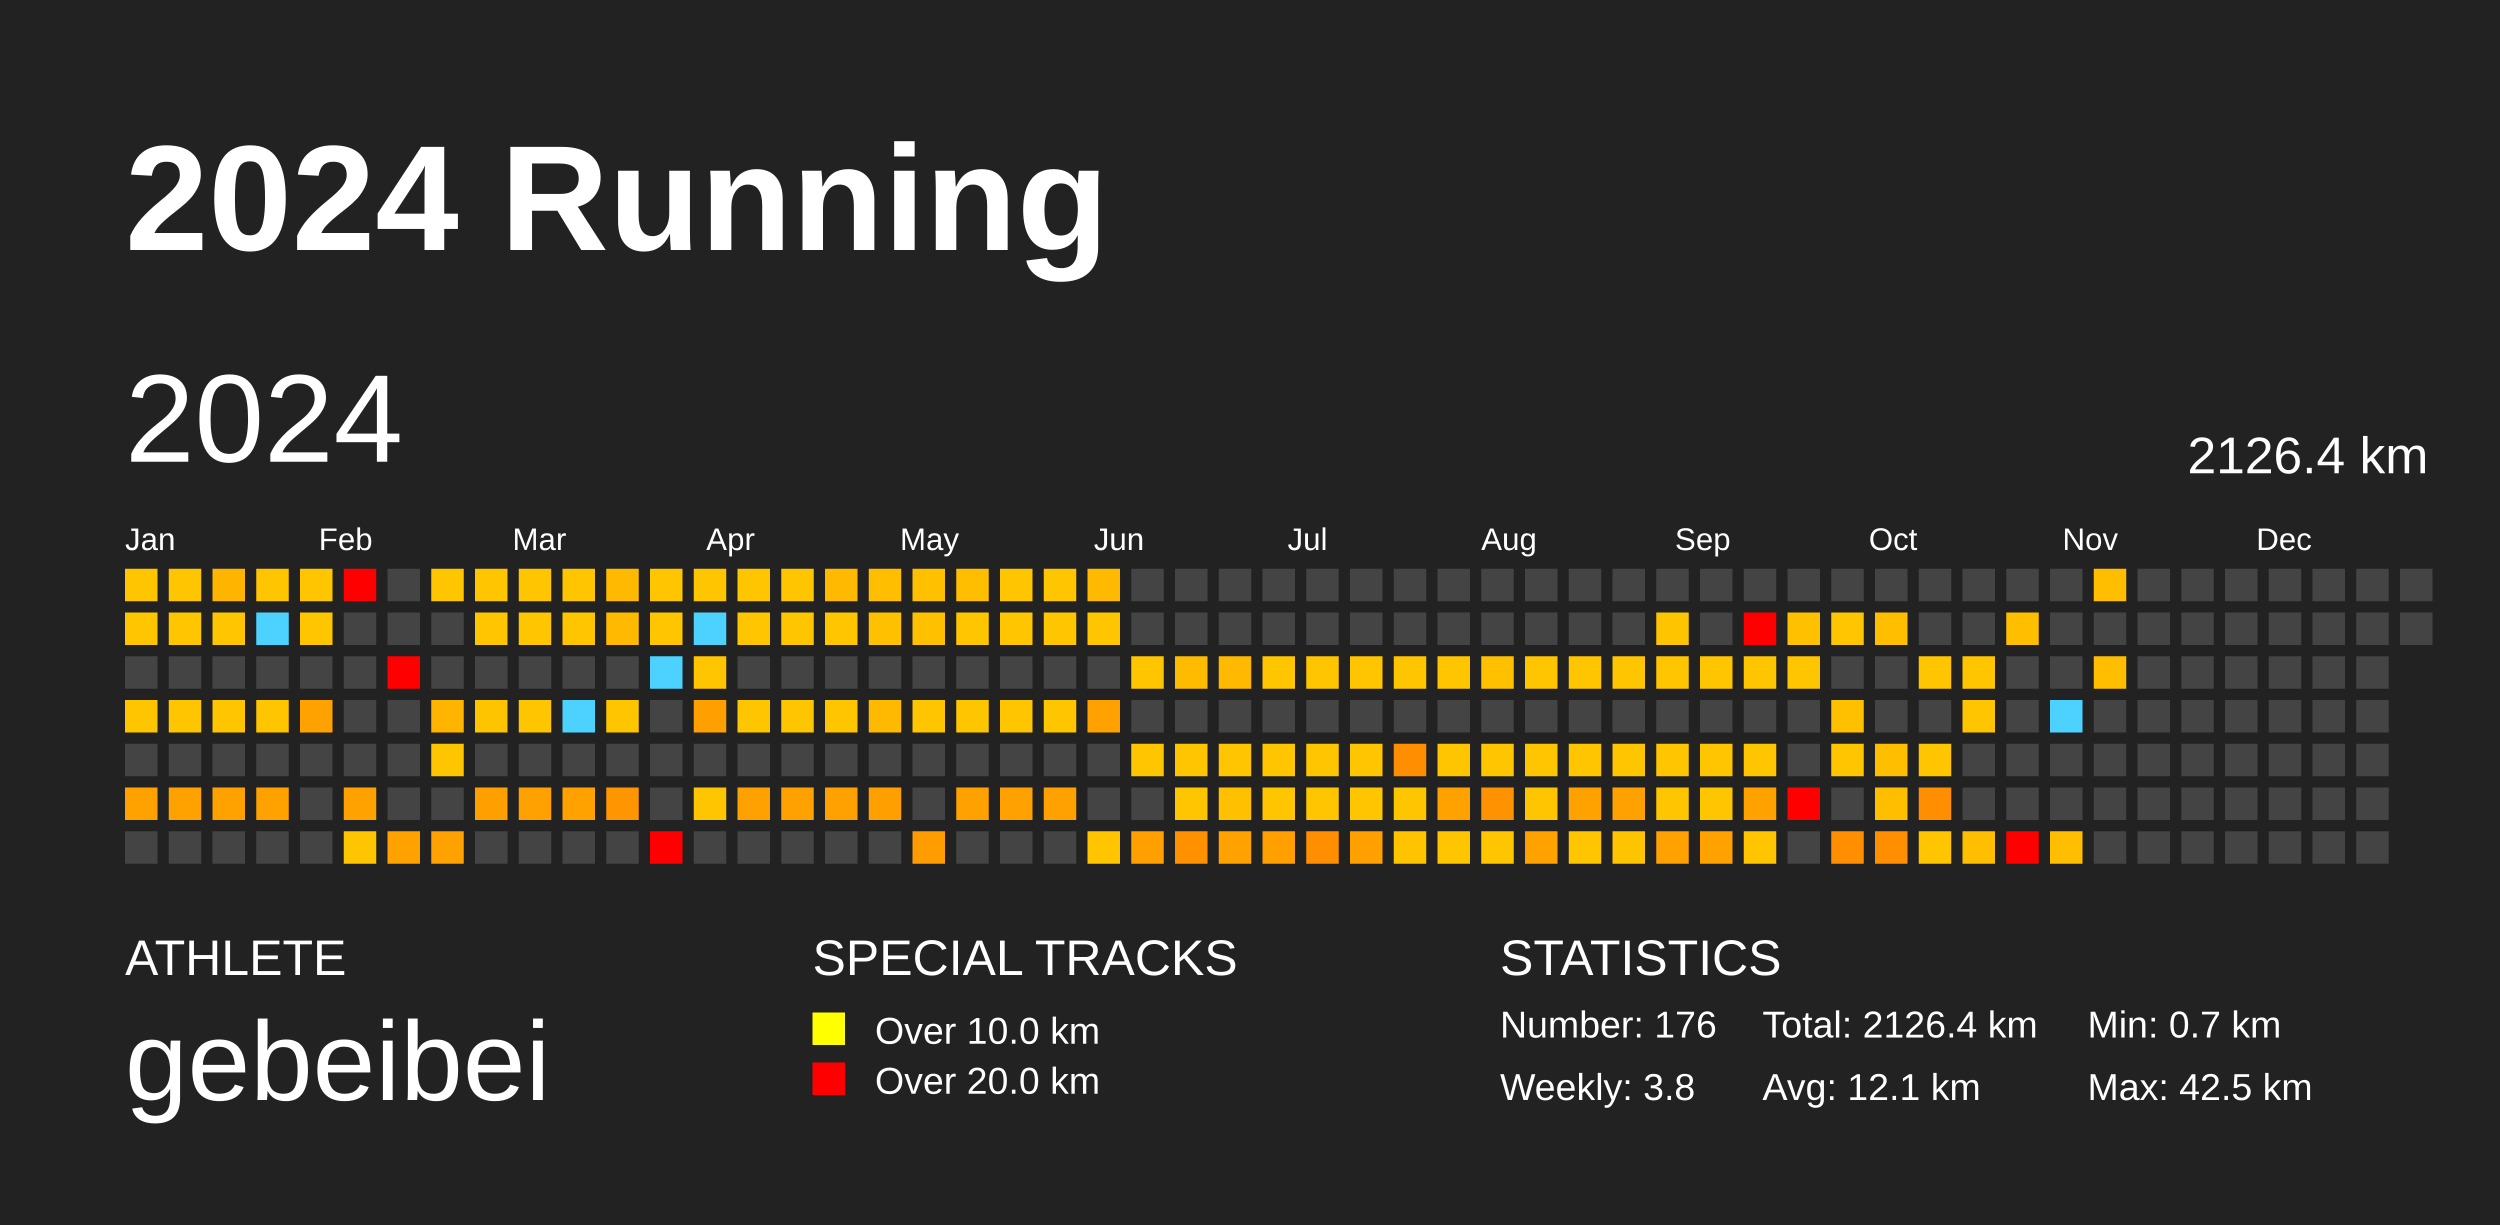
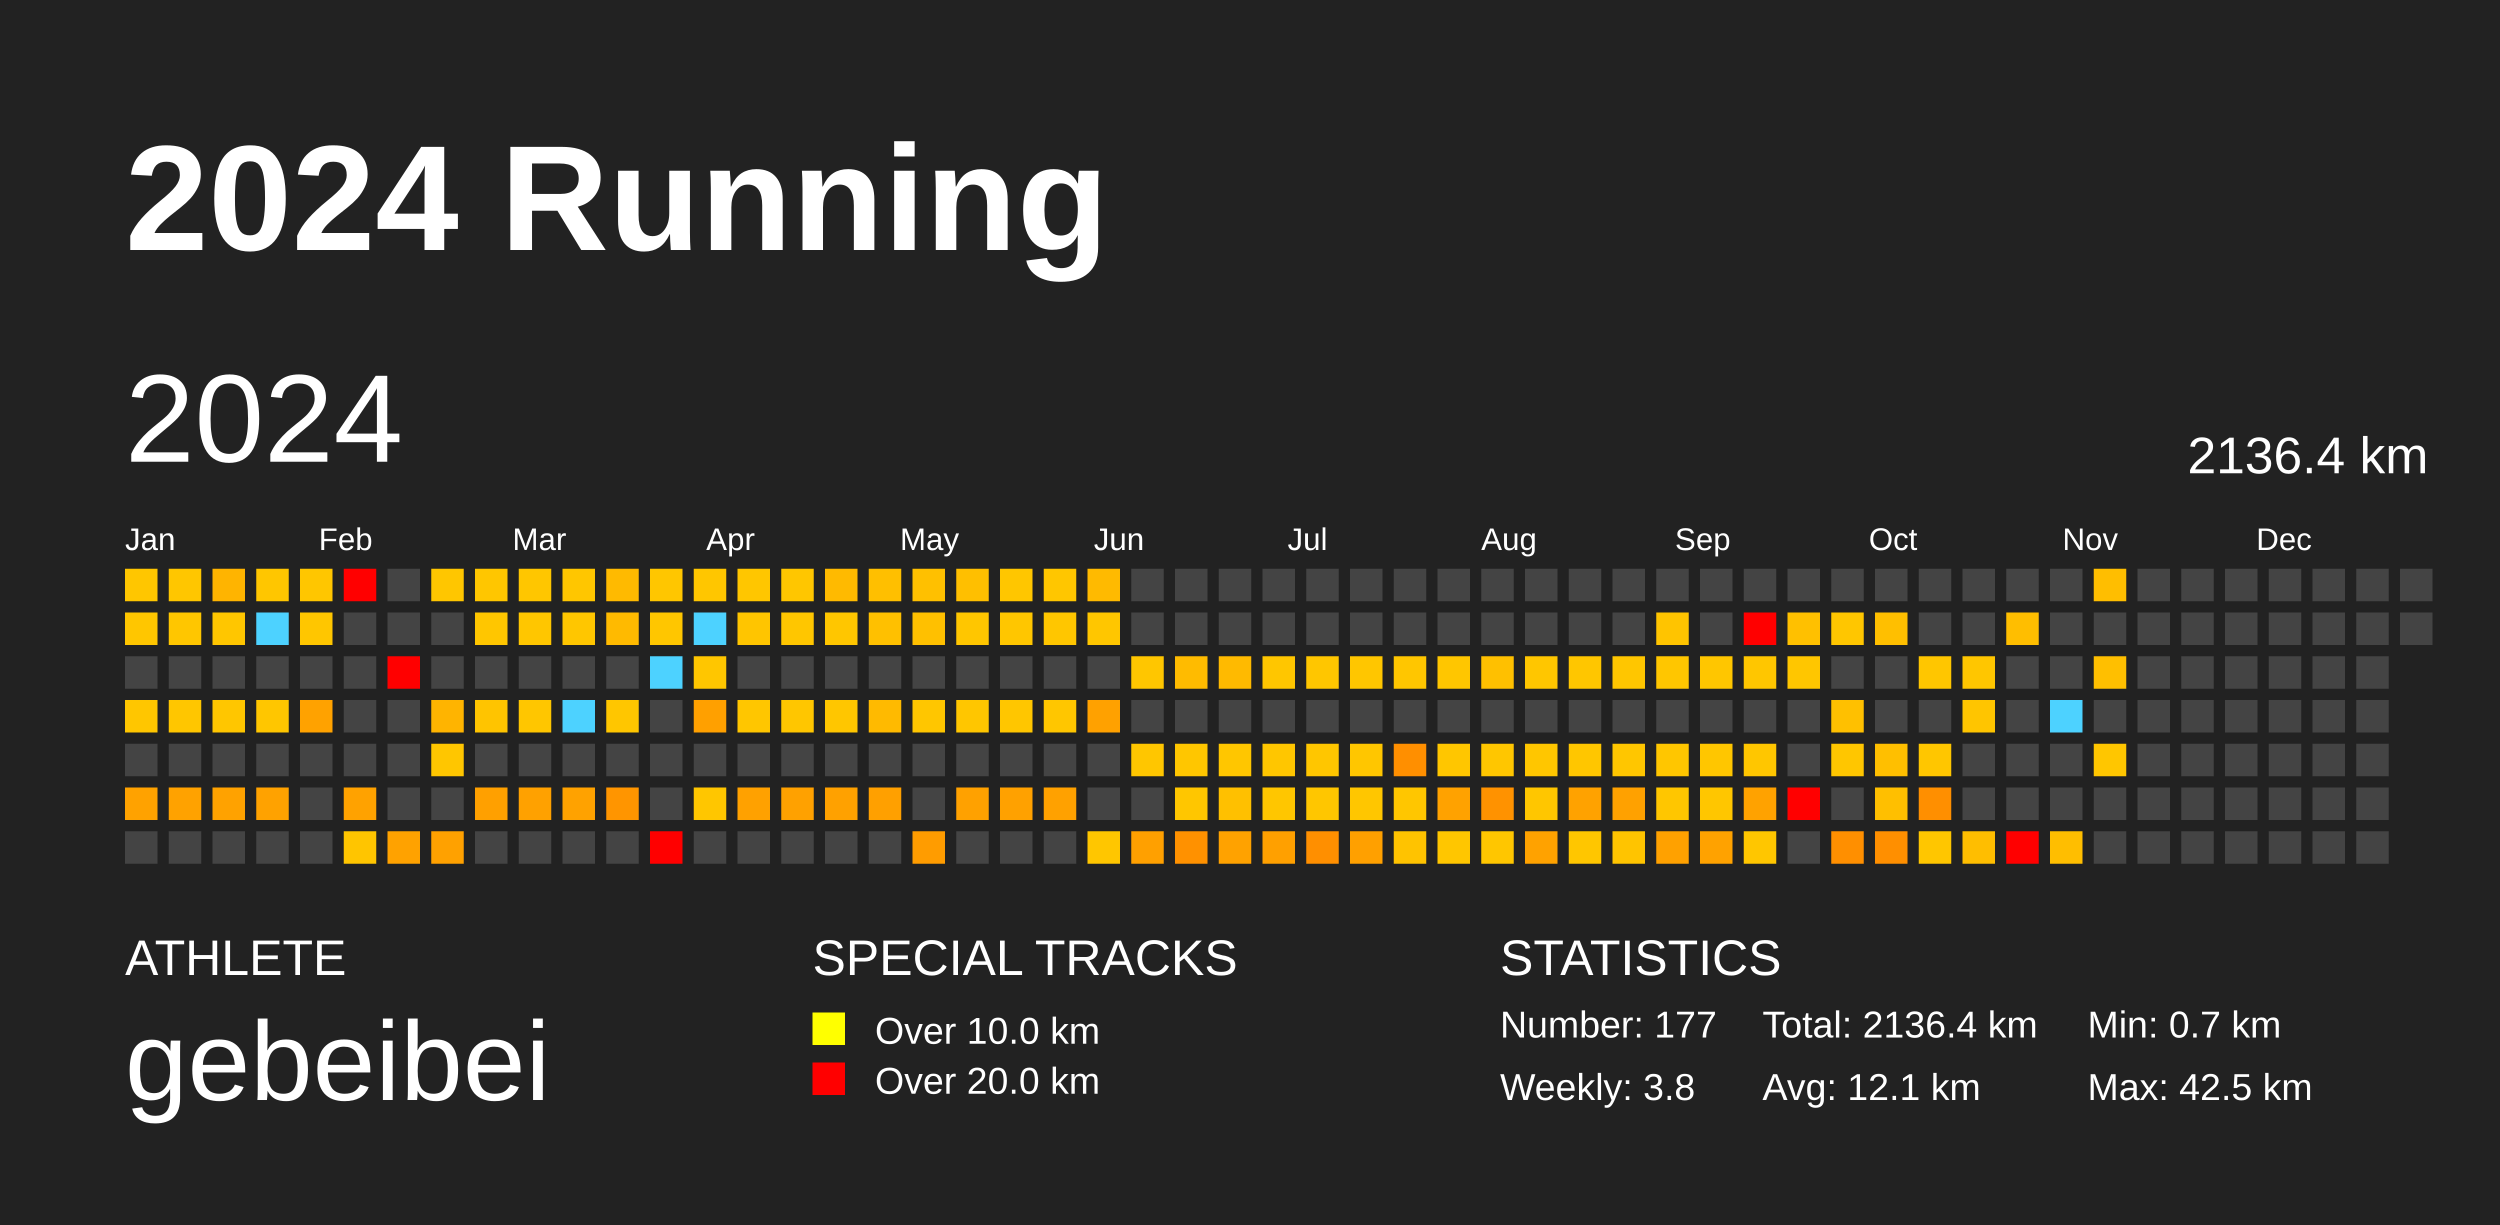
<svg xmlns="http://www.w3.org/2000/svg" baseProfile="full" height="98mm" version="1.1" viewBox="0,0,200,98" width="200mm">
  <defs />
  <rect fill="#222222" height="98" width="200" x="0" y="0" />
  <text fill="#FFFFFF" style="font-size:12px; font-family:Arial; font-weight:bold;" x="10" y="20">2024 Running</text>
  <text fill="#FFFFFF" style="font-size:4px; font-family:Arial" x="10" y="78">ATHLETE</text>
  <text fill="#FFFFFF" style="font-size:9px; font-family:Arial" x="10" y="88">gebeibei</text>
  <text fill="#FFFFFF" style="font-size:4px; font-family:Arial" x="65" y="78">SPECIAL TRACKS</text>
  <rect fill="yellow" height="2.6" width="2.6" x="65" y="81" />
  <text fill="#FFFFFF" style="font-size:3px; font-family:Arial" x="70" y="83.5">Over 10.0 km</text>
  <rect fill="red" height="2.6" width="2.6" x="65" y="85" />
  <text fill="#FFFFFF" style="font-size:3px; font-family:Arial" x="70" y="87.5">Over 20.0 km</text>
  <text fill="#FFFFFF" style="font-size:4px; font-family:Arial" x="120" y="78">STATISTICS</text>
-   <text fill="#FFFFFF" style="font-size:3px; font-family:Arial" x="120" y="83">Number: 176</text>
+   <text fill="#FFFFFF" style="font-size:3px; font-family:Arial" x="120" y="83">Number: 177</text>
  <text fill="#FFFFFF" style="font-size:3px; font-family:Arial" x="120" y="88">Weekly: 3.8</text>
-   <text fill="#FFFFFF" style="font-size:3px; font-family:Arial" x="141" y="83">Total: 2126.4 km</text>
+   <text fill="#FFFFFF" style="font-size:3px; font-family:Arial" x="141" y="83">Total: 2136.4 km</text>
  <text fill="#FFFFFF" style="font-size:3px; font-family:Arial" x="141" y="88">Avg: 12.1 km</text>
  <text fill="#FFFFFF" style="font-size:3px; font-family:Arial" x="167" y="83">Min: 0.7 km</text>
  <text fill="#FFFFFF" style="font-size:3px; font-family:Arial" x="167" y="88">Max: 42.5 km</text>
  <text dominant-baseline="hanging" fill="#FFFFFF" style="font-size:10.0px; font-family:Arial;" x="10" y="30">2024</text>
-   <text dominant-baseline="hanging" fill="#FFFFFF" style="font-size:4.125px; font-family:Arial;" x="175" y="35">2126.4 km</text>
+   <text dominant-baseline="hanging" fill="#FFFFFF" style="font-size:4.125px; font-family:Arial;" x="175" y="35">2136.4 km</text>
  <text fill="#FFFFFF" style="font-size:2.5px; font-family:Arial" x="10.0" y="44">Jan</text>
  <text fill="#FFFFFF" style="font-size:2.5px; font-family:Arial" x="25.5" y="44">Feb</text>
  <text fill="#FFFFFF" style="font-size:2.5px; font-family:Arial" x="41.0" y="44">Mar</text>
  <text fill="#FFFFFF" style="font-size:2.5px; font-family:Arial" x="56.5" y="44">Apr</text>
  <text fill="#FFFFFF" style="font-size:2.5px; font-family:Arial" x="72.0" y="44">May</text>
  <text fill="#FFFFFF" style="font-size:2.5px; font-family:Arial" x="87.5" y="44">Jun</text>
  <text fill="#FFFFFF" style="font-size:2.5px; font-family:Arial" x="103.0" y="44">Jul</text>
  <text fill="#FFFFFF" style="font-size:2.5px; font-family:Arial" x="118.5" y="44">Aug</text>
  <text fill="#FFFFFF" style="font-size:2.5px; font-family:Arial" x="134.0" y="44">Sep</text>
  <text fill="#FFFFFF" style="font-size:2.5px; font-family:Arial" x="149.5" y="44">Oct</text>
  <text fill="#FFFFFF" style="font-size:2.5px; font-family:Arial" x="165.0" y="44">Nov</text>
  <text fill="#FFFFFF" style="font-size:2.5px; font-family:Arial" x="180.5" y="44">Dec</text>
  <rect fill="#ffc600" height="2.6" width="2.6" x="10.0" y="45.5" />
  <rect fill="#ffc600" height="2.6" width="2.6" x="10.0" y="49.0" />
  <rect fill="#444444" height="2.6" width="2.6" x="10.0" y="52.5" />
  <rect fill="#ffc600" height="2.6" width="2.6" x="10.0" y="56.0" />
  <rect fill="#444444" height="2.6" width="2.6" x="10.0" y="59.5" />
  <rect fill="#ffa200" height="2.6" width="2.6" x="10.0" y="63.0" />
  <rect fill="#444444" height="2.6" width="2.6" x="10.0" y="66.5" />
  <rect fill="#ffc600" height="2.6" width="2.6" x="13.5" y="45.5" />
  <rect fill="#ffc600" height="2.6" width="2.6" x="13.5" y="49.0" />
  <rect fill="#444444" height="2.6" width="2.6" x="13.5" y="52.5" />
  <rect fill="#ffc600" height="2.6" width="2.6" x="13.5" y="56.0" />
  <rect fill="#444444" height="2.6" width="2.6" x="13.5" y="59.5" />
  <rect fill="#ffa200" height="2.6" width="2.6" x="13.5" y="63.0" />
  <rect fill="#444444" height="2.6" width="2.6" x="13.5" y="66.5" />
  <rect fill="#ffb400" height="2.6" width="2.6" x="17.0" y="45.5" />
  <rect fill="#ffc600" height="2.6" width="2.6" x="17.0" y="49.0" />
  <rect fill="#444444" height="2.6" width="2.6" x="17.0" y="52.5" />
  <rect fill="#ffc600" height="2.6" width="2.6" x="17.0" y="56.0" />
  <rect fill="#444444" height="2.6" width="2.6" x="17.0" y="59.5" />
  <rect fill="#ffa200" height="2.6" width="2.6" x="17.0" y="63.0" />
  <rect fill="#444444" height="2.6" width="2.6" x="17.0" y="66.5" />
  <rect fill="#ffc600" height="2.6" width="2.6" x="20.5" y="45.5" />
  <rect fill="#4dd2ff" height="2.6" width="2.6" x="20.5" y="49.0" />
  <rect fill="#444444" height="2.6" width="2.6" x="20.5" y="52.5" />
  <rect fill="#ffc600" height="2.6" width="2.6" x="20.5" y="56.0" />
  <rect fill="#444444" height="2.6" width="2.6" x="20.5" y="59.5" />
  <rect fill="#ffa200" height="2.6" width="2.6" x="20.5" y="63.0" />
  <rect fill="#444444" height="2.6" width="2.6" x="20.5" y="66.5" />
  <rect fill="#ffc600" height="2.6" width="2.6" x="24.0" y="45.5" />
  <rect fill="#ffc600" height="2.6" width="2.6" x="24.0" y="49.0" />
  <rect fill="#444444" height="2.6" width="2.6" x="24.0" y="52.5" />
  <rect fill="#ffa200" height="2.6" width="2.6" x="24.0" y="56.0" />
  <rect fill="#444444" height="2.6" width="2.6" x="24.0" y="59.5" />
  <rect fill="#444444" height="2.6" width="2.6" x="24.0" y="63.0" />
  <rect fill="#444444" height="2.6" width="2.6" x="24.0" y="66.5" />
  <rect fill="red" height="2.6" width="2.6" x="27.5" y="45.5" />
  <rect fill="#444444" height="2.6" width="2.6" x="27.5" y="49.0" />
  <rect fill="#444444" height="2.6" width="2.6" x="27.5" y="52.5" />
  <rect fill="#444444" height="2.6" width="2.6" x="27.5" y="56.0" />
  <rect fill="#444444" height="2.6" width="2.6" x="27.5" y="59.5" />
  <rect fill="#ffa200" height="2.6" width="2.6" x="27.5" y="63.0" />
  <rect fill="#ffc500" height="2.6" width="2.6" x="27.5" y="66.5" />
  <rect fill="#444444" height="2.6" width="2.6" x="31.0" y="45.5" />
  <rect fill="#444444" height="2.6" width="2.6" x="31.0" y="49.0" />
  <rect fill="red" height="2.6" width="2.6" x="31.0" y="52.5" />
  <rect fill="#444444" height="2.6" width="2.6" x="31.0" y="56.0" />
  <rect fill="#444444" height="2.6" width="2.6" x="31.0" y="59.5" />
  <rect fill="#444444" height="2.6" width="2.6" x="31.0" y="63.0" />
  <rect fill="#ffa200" height="2.6" width="2.6" x="31.0" y="66.5" />
  <rect fill="#ffc600" height="2.6" width="2.6" x="34.5" y="45.5" />
  <rect fill="#444444" height="2.6" width="2.6" x="34.5" y="49.0" />
  <rect fill="#444444" height="2.6" width="2.6" x="34.5" y="52.5" />
  <rect fill="#ffb400" height="2.6" width="2.6" x="34.5" y="56.0" />
  <rect fill="#ffc600" height="2.6" width="2.6" x="34.5" y="59.5" />
  <rect fill="#444444" height="2.6" width="2.6" x="34.5" y="63.0" />
  <rect fill="#ffa100" height="2.6" width="2.6" x="34.5" y="66.5" />
  <rect fill="#ffc600" height="2.6" width="2.6" x="38.0" y="45.5" />
  <rect fill="#ffc600" height="2.6" width="2.6" x="38.0" y="49.0" />
  <rect fill="#444444" height="2.6" width="2.6" x="38.0" y="52.5" />
  <rect fill="#ffc400" height="2.6" width="2.6" x="38.0" y="56.0" />
  <rect fill="#444444" height="2.6" width="2.6" x="38.0" y="59.5" />
  <rect fill="#ffa000" height="2.6" width="2.6" x="38.0" y="63.0" />
  <rect fill="#444444" height="2.6" width="2.6" x="38.0" y="66.5" />
  <rect fill="#ffc600" height="2.6" width="2.6" x="41.5" y="45.5" />
  <rect fill="#ffc600" height="2.6" width="2.6" x="41.5" y="49.0" />
  <rect fill="#444444" height="2.6" width="2.6" x="41.5" y="52.5" />
  <rect fill="#ffc600" height="2.6" width="2.6" x="41.5" y="56.0" />
  <rect fill="#444444" height="2.6" width="2.6" x="41.5" y="59.5" />
  <rect fill="#ffa100" height="2.6" width="2.6" x="41.5" y="63.0" />
  <rect fill="#444444" height="2.6" width="2.6" x="41.5" y="66.5" />
  <rect fill="#ffc600" height="2.6" width="2.6" x="45.0" y="45.5" />
  <rect fill="#ffc600" height="2.6" width="2.6" x="45.0" y="49.0" />
  <rect fill="#444444" height="2.6" width="2.6" x="45.0" y="52.5" />
  <rect fill="#4dd2ff" height="2.6" width="2.6" x="45.0" y="56.0" />
  <rect fill="#444444" height="2.6" width="2.6" x="45.0" y="59.5" />
  <rect fill="#ffa200" height="2.6" width="2.6" x="45.0" y="63.0" />
  <rect fill="#444444" height="2.6" width="2.6" x="45.0" y="66.5" />
  <rect fill="#ffba00" height="2.6" width="2.6" x="48.5" y="45.5" />
  <rect fill="#ffba00" height="2.6" width="2.6" x="48.5" y="49.0" />
  <rect fill="#444444" height="2.6" width="2.6" x="48.5" y="52.5" />
  <rect fill="#ffc600" height="2.6" width="2.6" x="48.5" y="56.0" />
  <rect fill="#444444" height="2.6" width="2.6" x="48.5" y="59.5" />
  <rect fill="#ff9500" height="2.6" width="2.6" x="48.5" y="63.0" />
  <rect fill="#444444" height="2.6" width="2.6" x="48.5" y="66.5" />
  <rect fill="#ffc600" height="2.6" width="2.6" x="52.0" y="45.5" />
  <rect fill="#ffc600" height="2.6" width="2.6" x="52.0" y="49.0" />
  <rect fill="#4dd2ff" height="2.6" width="2.6" x="52.0" y="52.5" />
  <rect fill="#444444" height="2.6" width="2.6" x="52.0" y="56.0" />
  <rect fill="#444444" height="2.6" width="2.6" x="52.0" y="59.5" />
  <rect fill="#444444" height="2.6" width="2.6" x="52.0" y="63.0" />
  <rect fill="red" height="2.6" width="2.6" x="52.0" y="66.5" />
  <rect fill="#ffc600" height="2.6" width="2.6" x="55.5" y="45.5" />
  <rect fill="#4dd2ff" height="2.6" width="2.6" x="55.5" y="49.0" />
  <rect fill="#ffc600" height="2.6" width="2.6" x="55.5" y="52.5" />
  <rect fill="#ffa000" height="2.6" width="2.6" x="55.5" y="56.0" />
  <rect fill="#444444" height="2.6" width="2.6" x="55.5" y="59.5" />
  <rect fill="#ffc600" height="2.6" width="2.6" x="55.5" y="63.0" />
  <rect fill="#444444" height="2.6" width="2.6" x="55.5" y="66.5" />
  <rect fill="#ffc600" height="2.6" width="2.6" x="59.0" y="45.5" />
  <rect fill="#ffc500" height="2.6" width="2.6" x="59.0" y="49.0" />
  <rect fill="#444444" height="2.6" width="2.6" x="59.0" y="52.5" />
  <rect fill="#ffc600" height="2.6" width="2.6" x="59.0" y="56.0" />
  <rect fill="#444444" height="2.6" width="2.6" x="59.0" y="59.5" />
  <rect fill="#ffa100" height="2.6" width="2.6" x="59.0" y="63.0" />
  <rect fill="#444444" height="2.6" width="2.6" x="59.0" y="66.5" />
  <rect fill="#ffc600" height="2.6" width="2.6" x="62.5" y="45.5" />
  <rect fill="#ffc600" height="2.6" width="2.6" x="62.5" y="49.0" />
  <rect fill="#444444" height="2.6" width="2.6" x="62.5" y="52.5" />
  <rect fill="#ffc600" height="2.6" width="2.6" x="62.5" y="56.0" />
  <rect fill="#444444" height="2.6" width="2.6" x="62.5" y="59.5" />
  <rect fill="#ffa100" height="2.6" width="2.6" x="62.5" y="63.0" />
  <rect fill="#444444" height="2.6" width="2.6" x="62.5" y="66.5" />
  <rect fill="#ffba00" height="2.6" width="2.6" x="66.0" y="45.5" />
  <rect fill="#ffc600" height="2.6" width="2.6" x="66.0" y="49.0" />
  <rect fill="#444444" height="2.6" width="2.6" x="66.0" y="52.5" />
  <rect fill="#ffc600" height="2.6" width="2.6" x="66.0" y="56.0" />
  <rect fill="#444444" height="2.6" width="2.6" x="66.0" y="59.5" />
  <rect fill="#ffa100" height="2.6" width="2.6" x="66.0" y="63.0" />
  <rect fill="#444444" height="2.6" width="2.6" x="66.0" y="66.5" />
  <rect fill="#ffbf00" height="2.6" width="2.6" x="69.5" y="45.5" />
  <rect fill="#ffc000" height="2.6" width="2.6" x="69.5" y="49.0" />
  <rect fill="#444444" height="2.6" width="2.6" x="69.5" y="52.5" />
  <rect fill="#ffba00" height="2.6" width="2.6" x="69.5" y="56.0" />
  <rect fill="#444444" height="2.6" width="2.6" x="69.5" y="59.5" />
  <rect fill="#ffa000" height="2.6" width="2.6" x="69.5" y="63.0" />
  <rect fill="#444444" height="2.6" width="2.6" x="69.5" y="66.5" />
  <rect fill="#ffc000" height="2.6" width="2.6" x="73.0" y="45.5" />
  <rect fill="#ffc000" height="2.6" width="2.6" x="73.0" y="49.0" />
  <rect fill="#444444" height="2.6" width="2.6" x="73.0" y="52.5" />
  <rect fill="#ffc600" height="2.6" width="2.6" x="73.0" y="56.0" />
  <rect fill="#444444" height="2.6" width="2.6" x="73.0" y="59.5" />
  <rect fill="#444444" height="2.6" width="2.6" x="73.0" y="63.0" />
  <rect fill="#ff9c00" height="2.6" width="2.6" x="73.0" y="66.5" />
  <rect fill="#ffbf00" height="2.6" width="2.6" x="76.5" y="45.5" />
  <rect fill="#ffc600" height="2.6" width="2.6" x="76.5" y="49.0" />
  <rect fill="#444444" height="2.6" width="2.6" x="76.5" y="52.5" />
  <rect fill="#ffc600" height="2.6" width="2.6" x="76.5" y="56.0" />
  <rect fill="#444444" height="2.6" width="2.6" x="76.5" y="59.5" />
  <rect fill="#ffa100" height="2.6" width="2.6" x="76.5" y="63.0" />
  <rect fill="#444444" height="2.6" width="2.6" x="76.5" y="66.5" />
  <rect fill="#ffc600" height="2.6" width="2.6" x="80.0" y="45.5" />
  <rect fill="#ffc600" height="2.6" width="2.6" x="80.0" y="49.0" />
  <rect fill="#444444" height="2.6" width="2.6" x="80.0" y="52.5" />
  <rect fill="#ffc600" height="2.6" width="2.6" x="80.0" y="56.0" />
  <rect fill="#444444" height="2.6" width="2.6" x="80.0" y="59.5" />
  <rect fill="#ffa100" height="2.6" width="2.6" x="80.0" y="63.0" />
  <rect fill="#444444" height="2.6" width="2.6" x="80.0" y="66.5" />
  <rect fill="#ffc600" height="2.6" width="2.6" x="83.5" y="45.5" />
  <rect fill="#ffc600" height="2.6" width="2.6" x="83.5" y="49.0" />
  <rect fill="#444444" height="2.6" width="2.6" x="83.5" y="52.5" />
  <rect fill="#ffc600" height="2.6" width="2.6" x="83.5" y="56.0" />
  <rect fill="#444444" height="2.6" width="2.6" x="83.5" y="59.5" />
  <rect fill="#ffa100" height="2.6" width="2.6" x="83.5" y="63.0" />
  <rect fill="#444444" height="2.6" width="2.6" x="83.5" y="66.5" />
  <rect fill="#ffba00" height="2.6" width="2.6" x="87.0" y="45.5" />
  <rect fill="#ffc600" height="2.6" width="2.6" x="87.0" y="49.0" />
  <rect fill="#444444" height="2.6" width="2.6" x="87.0" y="52.5" />
  <rect fill="#ffa100" height="2.6" width="2.6" x="87.0" y="56.0" />
  <rect fill="#444444" height="2.6" width="2.6" x="87.0" y="59.5" />
  <rect fill="#444444" height="2.6" width="2.6" x="87.0" y="63.0" />
  <rect fill="#ffc600" height="2.6" width="2.6" x="87.0" y="66.5" />
  <rect fill="#444444" height="2.6" width="2.6" x="90.5" y="45.5" />
  <rect fill="#444444" height="2.6" width="2.6" x="90.5" y="49.0" />
  <rect fill="#ffc600" height="2.6" width="2.6" x="90.5" y="52.5" />
  <rect fill="#444444" height="2.6" width="2.6" x="90.5" y="56.0" />
  <rect fill="#ffc600" height="2.6" width="2.6" x="90.5" y="59.5" />
  <rect fill="#444444" height="2.6" width="2.6" x="90.5" y="63.0" />
  <rect fill="#ffa000" height="2.6" width="2.6" x="90.5" y="66.5" />
  <rect fill="#444444" height="2.6" width="2.6" x="94.0" y="45.5" />
  <rect fill="#444444" height="2.6" width="2.6" x="94.0" y="49.0" />
  <rect fill="#ffbb00" height="2.6" width="2.6" x="94.0" y="52.5" />
  <rect fill="#444444" height="2.6" width="2.6" x="94.0" y="56.0" />
  <rect fill="#ffc600" height="2.6" width="2.6" x="94.0" y="59.5" />
  <rect fill="#ffc600" height="2.6" width="2.6" x="94.0" y="63.0" />
  <rect fill="#ff9100" height="2.6" width="2.6" x="94.0" y="66.5" />
  <rect fill="#444444" height="2.6" width="2.6" x="97.5" y="45.5" />
  <rect fill="#444444" height="2.6" width="2.6" x="97.5" y="49.0" />
  <rect fill="#ffba00" height="2.6" width="2.6" x="97.5" y="52.5" />
  <rect fill="#444444" height="2.6" width="2.6" x="97.5" y="56.0" />
  <rect fill="#ffc600" height="2.6" width="2.6" x="97.5" y="59.5" />
  <rect fill="#ffc000" height="2.6" width="2.6" x="97.5" y="63.0" />
  <rect fill="#ffa200" height="2.6" width="2.6" x="97.5" y="66.5" />
  <rect fill="#444444" height="2.6" width="2.6" x="101.0" y="45.5" />
  <rect fill="#444444" height="2.6" width="2.6" x="101.0" y="49.0" />
  <rect fill="#ffc600" height="2.6" width="2.6" x="101.0" y="52.5" />
  <rect fill="#444444" height="2.6" width="2.6" x="101.0" y="56.0" />
  <rect fill="#ffc600" height="2.6" width="2.6" x="101.0" y="59.5" />
  <rect fill="#ffc600" height="2.6" width="2.6" x="101.0" y="63.0" />
  <rect fill="#ffa000" height="2.6" width="2.6" x="101.0" y="66.5" />
  <rect fill="#444444" height="2.6" width="2.6" x="104.5" y="45.5" />
  <rect fill="#444444" height="2.6" width="2.6" x="104.5" y="49.0" />
  <rect fill="#ffc600" height="2.6" width="2.6" x="104.5" y="52.5" />
  <rect fill="#444444" height="2.6" width="2.6" x="104.5" y="56.0" />
  <rect fill="#ffc600" height="2.6" width="2.6" x="104.5" y="59.5" />
  <rect fill="#ffc600" height="2.6" width="2.6" x="104.5" y="63.0" />
  <rect fill="#ff8f00" height="2.6" width="2.6" x="104.5" y="66.5" />
  <rect fill="#444444" height="2.6" width="2.6" x="108.0" y="45.5" />
  <rect fill="#444444" height="2.6" width="2.6" x="108.0" y="49.0" />
  <rect fill="#ffc600" height="2.6" width="2.6" x="108.0" y="52.5" />
  <rect fill="#444444" height="2.6" width="2.6" x="108.0" y="56.0" />
  <rect fill="#ffc600" height="2.6" width="2.6" x="108.0" y="59.5" />
  <rect fill="#ffc600" height="2.6" width="2.6" x="108.0" y="63.0" />
  <rect fill="#ffa000" height="2.6" width="2.6" x="108.0" y="66.5" />
  <rect fill="#444444" height="2.6" width="2.6" x="111.5" y="45.5" />
  <rect fill="#444444" height="2.6" width="2.6" x="111.5" y="49.0" />
  <rect fill="#ffc600" height="2.6" width="2.6" x="111.5" y="52.5" />
  <rect fill="#444444" height="2.6" width="2.6" x="111.5" y="56.0" />
  <rect fill="#ff8f00" height="2.6" width="2.6" x="111.5" y="59.5" />
  <rect fill="#ffc600" height="2.6" width="2.6" x="111.5" y="63.0" />
  <rect fill="#ffc300" height="2.6" width="2.6" x="111.5" y="66.5" />
  <rect fill="#444444" height="2.6" width="2.6" x="115.0" y="45.5" />
  <rect fill="#444444" height="2.6" width="2.6" x="115.0" y="49.0" />
  <rect fill="#ffc600" height="2.6" width="2.6" x="115.0" y="52.5" />
  <rect fill="#444444" height="2.6" width="2.6" x="115.0" y="56.0" />
  <rect fill="#ffc600" height="2.6" width="2.6" x="115.0" y="59.5" />
  <rect fill="#ffa200" height="2.6" width="2.6" x="115.0" y="63.0" />
  <rect fill="#ffc600" height="2.6" width="2.6" x="115.0" y="66.5" />
  <rect fill="#444444" height="2.6" width="2.6" x="118.5" y="45.5" />
  <rect fill="#444444" height="2.6" width="2.6" x="118.5" y="49.0" />
  <rect fill="#ffc000" height="2.6" width="2.6" x="118.5" y="52.5" />
  <rect fill="#444444" height="2.6" width="2.6" x="118.5" y="56.0" />
  <rect fill="#ffc600" height="2.6" width="2.6" x="118.5" y="59.5" />
  <rect fill="#ff9200" height="2.6" width="2.6" x="118.5" y="63.0" />
  <rect fill="#ffc600" height="2.6" width="2.6" x="118.5" y="66.5" />
  <rect fill="#444444" height="2.6" width="2.6" x="122.0" y="45.5" />
  <rect fill="#444444" height="2.6" width="2.6" x="122.0" y="49.0" />
  <rect fill="#ffc600" height="2.6" width="2.6" x="122.0" y="52.5" />
  <rect fill="#444444" height="2.6" width="2.6" x="122.0" y="56.0" />
  <rect fill="#ffc600" height="2.6" width="2.6" x="122.0" y="59.5" />
  <rect fill="#ffc600" height="2.6" width="2.6" x="122.0" y="63.0" />
  <rect fill="#ffa200" height="2.6" width="2.6" x="122.0" y="66.5" />
  <rect fill="#444444" height="2.6" width="2.6" x="125.5" y="45.5" />
  <rect fill="#444444" height="2.6" width="2.6" x="125.5" y="49.0" />
  <rect fill="#ffc600" height="2.6" width="2.6" x="125.5" y="52.5" />
  <rect fill="#444444" height="2.6" width="2.6" x="125.5" y="56.0" />
  <rect fill="#ffc600" height="2.6" width="2.6" x="125.5" y="59.5" />
  <rect fill="#ffa200" height="2.6" width="2.6" x="125.5" y="63.0" />
  <rect fill="#ffc600" height="2.6" width="2.6" x="125.5" y="66.5" />
  <rect fill="#444444" height="2.6" width="2.6" x="129.0" y="45.5" />
  <rect fill="#444444" height="2.6" width="2.6" x="129.0" y="49.0" />
  <rect fill="#ffc600" height="2.6" width="2.6" x="129.0" y="52.5" />
  <rect fill="#444444" height="2.6" width="2.6" x="129.0" y="56.0" />
  <rect fill="#ffc600" height="2.6" width="2.6" x="129.0" y="59.5" />
  <rect fill="#ffa100" height="2.6" width="2.6" x="129.0" y="63.0" />
  <rect fill="#ffc400" height="2.6" width="2.6" x="129.0" y="66.5" />
  <rect fill="#444444" height="2.6" width="2.6" x="132.5" y="45.5" />
  <rect fill="#ffc400" height="2.6" width="2.6" x="132.5" y="49.0" />
  <rect fill="#ffc600" height="2.6" width="2.6" x="132.5" y="52.5" />
  <rect fill="#444444" height="2.6" width="2.6" x="132.5" y="56.0" />
  <rect fill="#ffc600" height="2.6" width="2.6" x="132.5" y="59.5" />
  <rect fill="#ffc600" height="2.6" width="2.6" x="132.5" y="63.0" />
  <rect fill="#ffa100" height="2.6" width="2.6" x="132.5" y="66.5" />
  <rect fill="#444444" height="2.6" width="2.6" x="136.0" y="45.5" />
  <rect fill="#444444" height="2.6" width="2.6" x="136.0" y="49.0" />
  <rect fill="#ffc600" height="2.6" width="2.6" x="136.0" y="52.5" />
  <rect fill="#444444" height="2.6" width="2.6" x="136.0" y="56.0" />
  <rect fill="#ffc600" height="2.6" width="2.6" x="136.0" y="59.5" />
  <rect fill="#ffc600" height="2.6" width="2.6" x="136.0" y="63.0" />
  <rect fill="#ffa200" height="2.6" width="2.6" x="136.0" y="66.5" />
  <rect fill="#444444" height="2.6" width="2.6" x="139.5" y="45.5" />
  <rect fill="red" height="2.6" width="2.6" x="139.5" y="49.0" />
  <rect fill="#ffc600" height="2.6" width="2.6" x="139.5" y="52.5" />
  <rect fill="#444444" height="2.6" width="2.6" x="139.5" y="56.0" />
  <rect fill="#ffc600" height="2.6" width="2.6" x="139.5" y="59.5" />
  <rect fill="#ffa200" height="2.6" width="2.6" x="139.5" y="63.0" />
  <rect fill="#ffc600" height="2.6" width="2.6" x="139.5" y="66.5" />
  <rect fill="#444444" height="2.6" width="2.6" x="143.0" y="45.5" />
  <rect fill="#ffc000" height="2.6" width="2.6" x="143.0" y="49.0" />
  <rect fill="#ffc600" height="2.6" width="2.6" x="143.0" y="52.5" />
  <rect fill="#444444" height="2.6" width="2.6" x="143.0" y="56.0" />
  <rect fill="#444444" height="2.6" width="2.6" x="143.0" y="59.5" />
  <rect fill="red" height="2.6" width="2.6" x="143.0" y="63.0" />
  <rect fill="#444444" height="2.6" width="2.6" x="143.0" y="66.5" />
  <rect fill="#444444" height="2.6" width="2.6" x="146.5" y="45.5" />
  <rect fill="#ffc600" height="2.6" width="2.6" x="146.5" y="49.0" />
  <rect fill="#444444" height="2.6" width="2.6" x="146.5" y="52.5" />
  <rect fill="#ffc000" height="2.6" width="2.6" x="146.5" y="56.0" />
  <rect fill="#ffc600" height="2.6" width="2.6" x="146.5" y="59.5" />
  <rect fill="#444444" height="2.6" width="2.6" x="146.5" y="63.0" />
  <rect fill="#ff8f00" height="2.6" width="2.6" x="146.5" y="66.5" />
  <rect fill="#444444" height="2.6" width="2.6" x="150.0" y="45.5" />
  <rect fill="#ffbf00" height="2.6" width="2.6" x="150.0" y="49.0" />
  <rect fill="#444444" height="2.6" width="2.6" x="150.0" y="52.5" />
  <rect fill="#444444" height="2.6" width="2.6" x="150.0" y="56.0" />
  <rect fill="#ffbf00" height="2.6" width="2.6" x="150.0" y="59.5" />
  <rect fill="#ffbf00" height="2.6" width="2.6" x="150.0" y="63.0" />
  <rect fill="#ff8f00" height="2.6" width="2.6" x="150.0" y="66.5" />
  <rect fill="#444444" height="2.6" width="2.6" x="153.5" y="45.5" />
  <rect fill="#444444" height="2.6" width="2.6" x="153.5" y="49.0" />
  <rect fill="#ffc600" height="2.6" width="2.6" x="153.5" y="52.5" />
  <rect fill="#444444" height="2.6" width="2.6" x="153.5" y="56.0" />
  <rect fill="#ffc600" height="2.6" width="2.6" x="153.5" y="59.5" />
  <rect fill="#ff8f00" height="2.6" width="2.6" x="153.5" y="63.0" />
  <rect fill="#ffc600" height="2.6" width="2.6" x="153.5" y="66.5" />
  <rect fill="#444444" height="2.6" width="2.6" x="157.0" y="45.5" />
  <rect fill="#444444" height="2.6" width="2.6" x="157.0" y="49.0" />
  <rect fill="#ffc600" height="2.6" width="2.6" x="157.0" y="52.5" />
  <rect fill="#ffc500" height="2.6" width="2.6" x="157.0" y="56.0" />
  <rect fill="#444444" height="2.6" width="2.6" x="157.0" y="59.5" />
  <rect fill="#444444" height="2.6" width="2.6" x="157.0" y="63.0" />
  <rect fill="#ffbe00" height="2.6" width="2.6" x="157.0" y="66.5" />
  <rect fill="#444444" height="2.6" width="2.6" x="160.5" y="45.5" />
  <rect fill="#ffbe00" height="2.6" width="2.6" x="160.5" y="49.0" />
  <rect fill="#444444" height="2.6" width="2.6" x="160.5" y="52.5" />
  <rect fill="#444444" height="2.6" width="2.6" x="160.5" y="56.0" />
  <rect fill="#444444" height="2.6" width="2.6" x="160.5" y="59.5" />
  <rect fill="#444444" height="2.6" width="2.6" x="160.5" y="63.0" />
  <rect fill="red" height="2.6" width="2.6" x="160.5" y="66.5" />
  <rect fill="#444444" height="2.6" width="2.6" x="164.0" y="45.5" />
  <rect fill="#444444" height="2.6" width="2.6" x="164.0" y="49.0" />
  <rect fill="#444444" height="2.6" width="2.6" x="164.0" y="52.5" />
  <rect fill="#4dd2ff" height="2.6" width="2.6" x="164.0" y="56.0" />
  <rect fill="#444444" height="2.6" width="2.6" x="164.0" y="59.5" />
  <rect fill="#444444" height="2.6" width="2.6" x="164.0" y="63.0" />
  <rect fill="#ffbe00" height="2.6" width="2.6" x="164.0" y="66.5" />
  <rect fill="#ffbe00" height="2.6" width="2.6" x="167.5" y="45.5" />
  <rect fill="#444444" height="2.6" width="2.6" x="167.5" y="49.0" />
  <rect fill="#ffbf00" height="2.6" width="2.6" x="167.5" y="52.5" />
  <rect fill="#444444" height="2.6" width="2.6" x="167.5" y="56.0" />
-   <rect fill="#444444" height="2.6" width="2.6" x="167.5" y="59.5" />
+   <rect fill="#ffc600" height="2.6" width="2.6" x="167.5" y="59.5" />
  <rect fill="#444444" height="2.6" width="2.6" x="167.5" y="63.0" />
  <rect fill="#444444" height="2.6" width="2.6" x="167.5" y="66.5" />
  <rect fill="#444444" height="2.6" width="2.6" x="171.0" y="45.5" />
  <rect fill="#444444" height="2.6" width="2.6" x="171.0" y="49.0" />
  <rect fill="#444444" height="2.6" width="2.6" x="171.0" y="52.5" />
  <rect fill="#444444" height="2.6" width="2.6" x="171.0" y="56.0" />
  <rect fill="#444444" height="2.6" width="2.6" x="171.0" y="59.5" />
  <rect fill="#444444" height="2.6" width="2.6" x="171.0" y="63.0" />
  <rect fill="#444444" height="2.6" width="2.6" x="171.0" y="66.5" />
  <rect fill="#444444" height="2.6" width="2.6" x="174.5" y="45.5" />
  <rect fill="#444444" height="2.6" width="2.6" x="174.5" y="49.0" />
  <rect fill="#444444" height="2.6" width="2.6" x="174.5" y="52.5" />
  <rect fill="#444444" height="2.6" width="2.6" x="174.5" y="56.0" />
  <rect fill="#444444" height="2.6" width="2.6" x="174.5" y="59.5" />
  <rect fill="#444444" height="2.6" width="2.6" x="174.5" y="63.0" />
  <rect fill="#444444" height="2.6" width="2.6" x="174.5" y="66.5" />
  <rect fill="#444444" height="2.6" width="2.6" x="178.0" y="45.5" />
  <rect fill="#444444" height="2.6" width="2.6" x="178.0" y="49.0" />
  <rect fill="#444444" height="2.6" width="2.6" x="178.0" y="52.5" />
  <rect fill="#444444" height="2.6" width="2.6" x="178.0" y="56.0" />
  <rect fill="#444444" height="2.6" width="2.6" x="178.0" y="59.5" />
  <rect fill="#444444" height="2.6" width="2.6" x="178.0" y="63.0" />
  <rect fill="#444444" height="2.6" width="2.6" x="178.0" y="66.5" />
  <rect fill="#444444" height="2.6" width="2.6" x="181.5" y="45.5" />
  <rect fill="#444444" height="2.6" width="2.6" x="181.5" y="49.0" />
  <rect fill="#444444" height="2.6" width="2.6" x="181.5" y="52.5" />
  <rect fill="#444444" height="2.6" width="2.6" x="181.5" y="56.0" />
  <rect fill="#444444" height="2.6" width="2.6" x="181.5" y="59.5" />
  <rect fill="#444444" height="2.6" width="2.6" x="181.5" y="63.0" />
  <rect fill="#444444" height="2.6" width="2.6" x="181.5" y="66.5" />
  <rect fill="#444444" height="2.6" width="2.6" x="185.0" y="45.5" />
  <rect fill="#444444" height="2.6" width="2.6" x="185.0" y="49.0" />
  <rect fill="#444444" height="2.6" width="2.6" x="185.0" y="52.5" />
  <rect fill="#444444" height="2.6" width="2.6" x="185.0" y="56.0" />
  <rect fill="#444444" height="2.6" width="2.6" x="185.0" y="59.5" />
  <rect fill="#444444" height="2.6" width="2.6" x="185.0" y="63.0" />
  <rect fill="#444444" height="2.6" width="2.6" x="185.0" y="66.5" />
  <rect fill="#444444" height="2.6" width="2.6" x="188.5" y="45.5" />
  <rect fill="#444444" height="2.6" width="2.6" x="188.5" y="49.0" />
  <rect fill="#444444" height="2.6" width="2.6" x="188.5" y="52.5" />
  <rect fill="#444444" height="2.6" width="2.6" x="188.5" y="56.0" />
  <rect fill="#444444" height="2.6" width="2.6" x="188.5" y="59.5" />
  <rect fill="#444444" height="2.6" width="2.6" x="188.5" y="63.0" />
  <rect fill="#444444" height="2.6" width="2.6" x="188.5" y="66.5" />
  <rect fill="#444444" height="2.6" width="2.6" x="192.0" y="45.5" />
  <rect fill="#444444" height="2.6" width="2.6" x="192.0" y="49.0" />
</svg>
